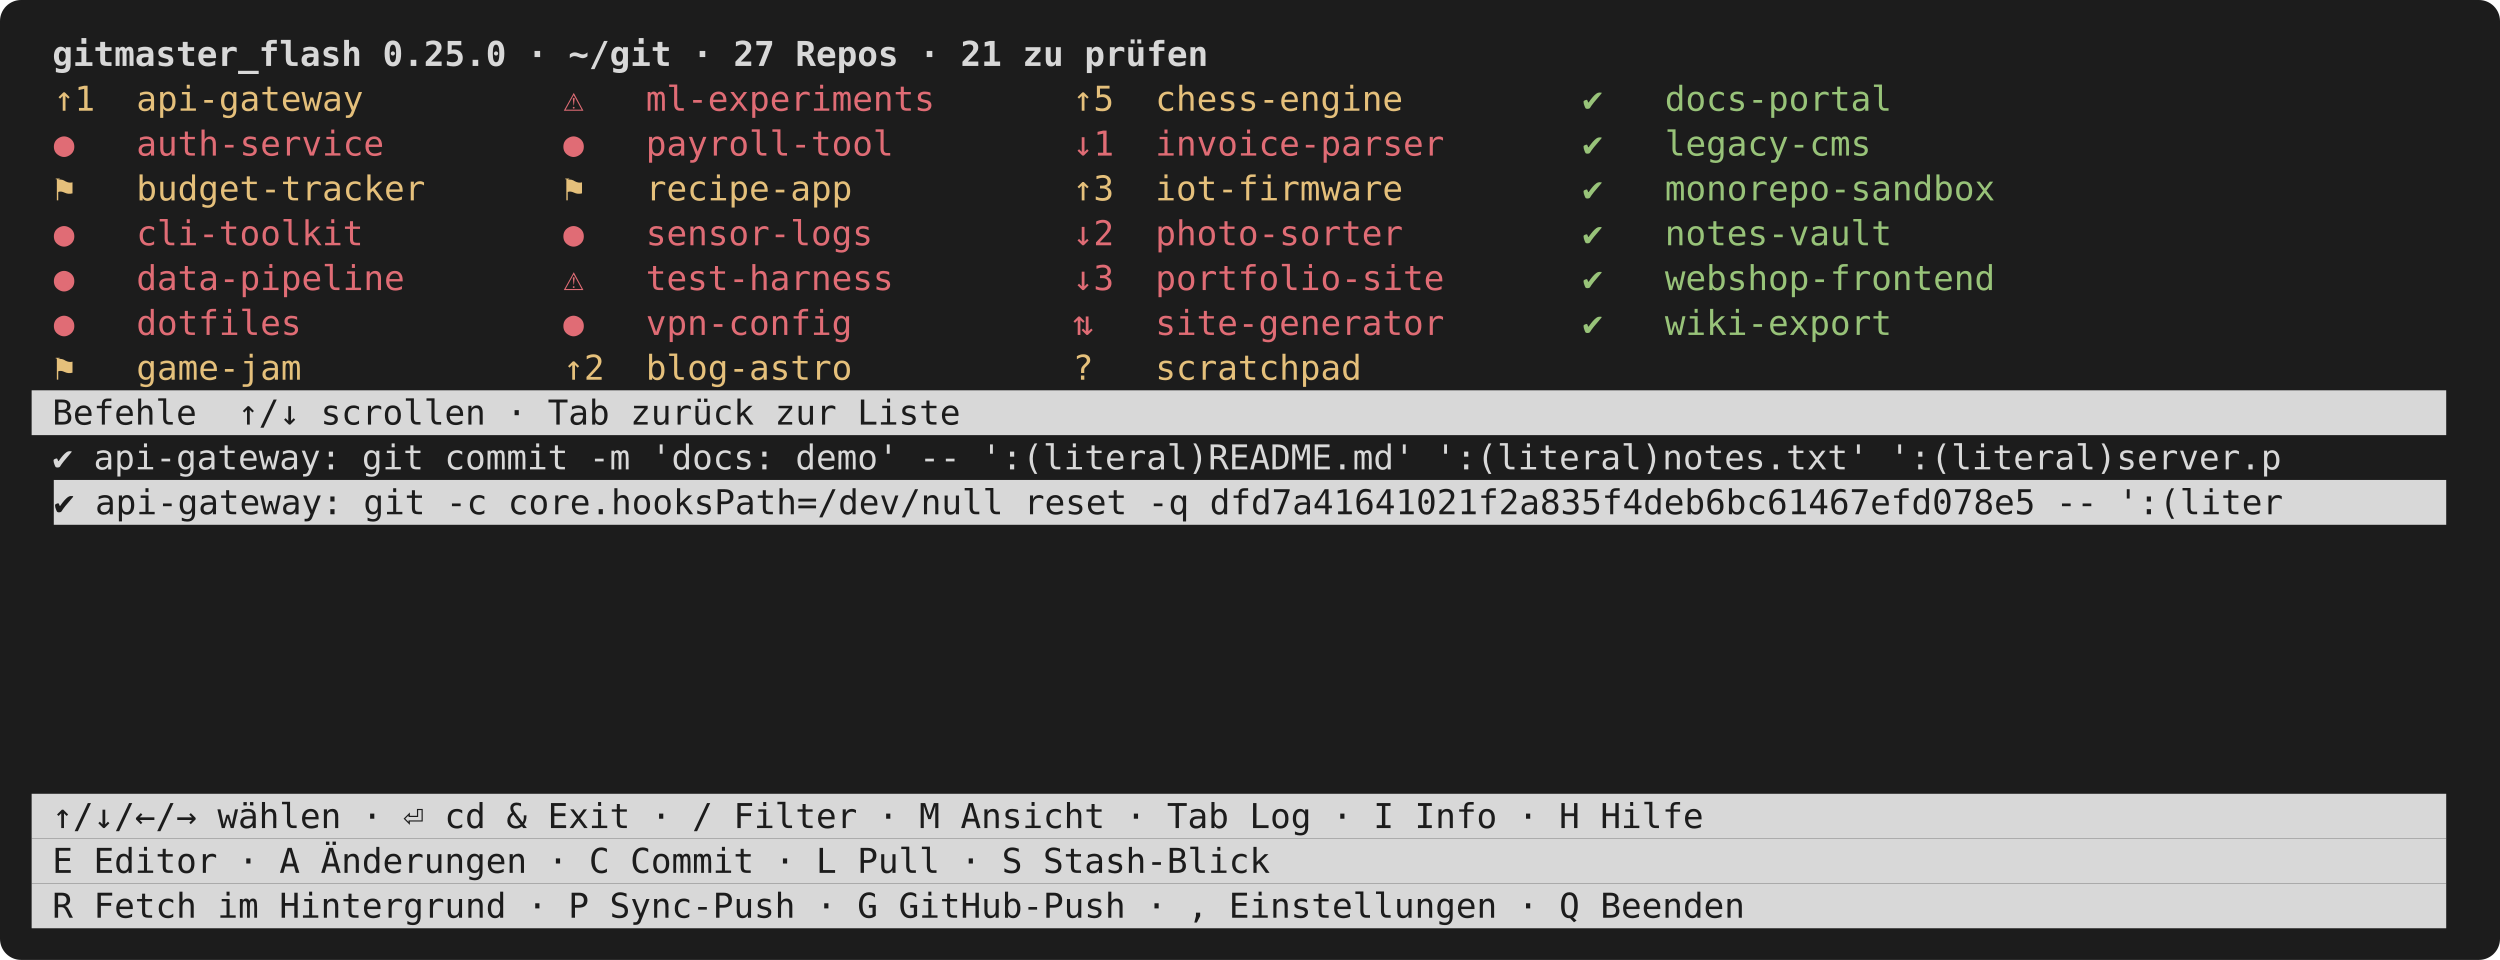
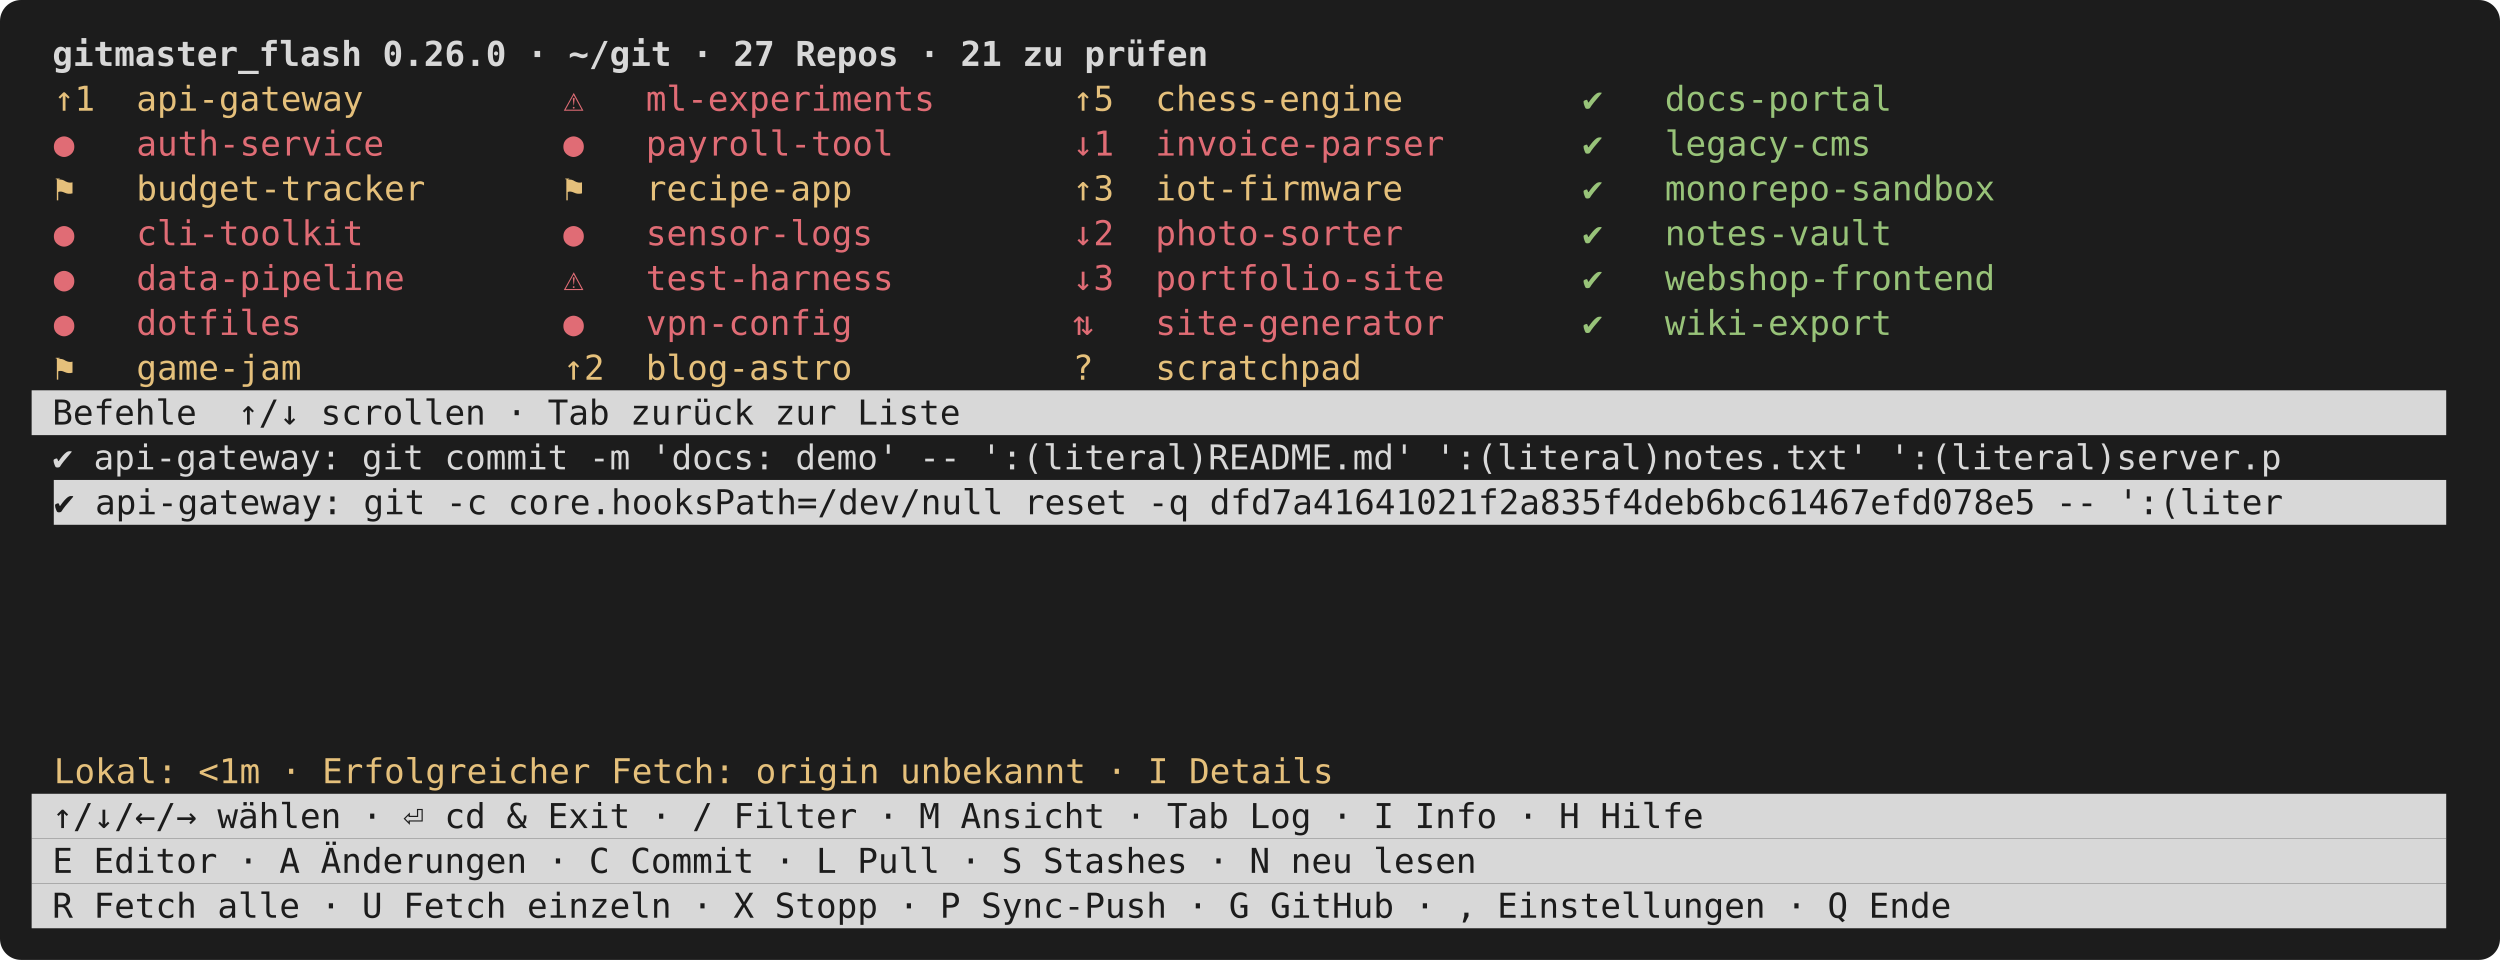
<svg xmlns="http://www.w3.org/2000/svg" viewBox="0 0 948 364" width="948" height="364" font-family="ui-monospace,SFMono-Regular,Menlo,Consolas,monospace" font-size="13">
  <rect width="948" height="364" rx="8" fill="#1c1c1c" />
-   <text x="12.0" y="25.0" fill="#d8d8d8" font-weight="bold" xml:space="preserve"> gitmaster_flash 0.25.0 · ~/git · 27 Repos · 21 zu prüfen                                                    </text>
+   <text x="12.0" y="25.0" fill="#d8d8d8" font-weight="bold" xml:space="preserve"> gitmaster_flash 0.26.0 · ~/git · 27 Repos · 21 zu prüfen                                                    </text>
  <text x="20.4" y="42.0" fill="#e5c07b" xml:space="preserve">↑1  api-gateway      </text>
  <text x="213.6" y="42.0" fill="#e06c75" xml:space="preserve">⚠   ml-experiments   </text>
  <text x="406.8" y="42.0" fill="#e5c07b" xml:space="preserve">↑5  chess-engine     </text>
  <text x="600.0" y="42.0" fill="#98c379" xml:space="preserve">✔   docs-portal      </text>
  <text x="20.4" y="59.0" fill="#e06c75" xml:space="preserve">●   auth-service     </text>
  <text x="213.6" y="59.0" fill="#e06c75" xml:space="preserve">●   payroll-tool     </text>
  <text x="406.8" y="59.0" fill="#e06c75" xml:space="preserve">↓1  invoice-parser   </text>
  <text x="600.0" y="59.0" fill="#98c379" xml:space="preserve">✔   legacy-cms       </text>
  <text x="20.4" y="76.0" fill="#e5c07b" xml:space="preserve">⚑   budget-tracker   </text>
  <text x="213.6" y="76.0" fill="#e5c07b" xml:space="preserve">⚑   recipe-app       </text>
  <text x="406.8" y="76.0" fill="#e5c07b" xml:space="preserve">↑3  iot-firmware     </text>
  <text x="600.0" y="76.0" fill="#98c379" xml:space="preserve">✔   monorepo-sandbox </text>
  <text x="20.4" y="93.0" fill="#e06c75" xml:space="preserve">●   cli-toolkit      </text>
  <text x="213.6" y="93.0" fill="#e06c75" xml:space="preserve">●   sensor-logs      </text>
  <text x="406.8" y="93.0" fill="#e06c75" xml:space="preserve">↓2  photo-sorter     </text>
  <text x="600.0" y="93.0" fill="#98c379" xml:space="preserve">✔   notes-vault      </text>
  <text x="20.4" y="110.0" fill="#e06c75" xml:space="preserve">●   data-pipeline    </text>
  <text x="213.6" y="110.0" fill="#e06c75" xml:space="preserve">⚠   test-harness     </text>
  <text x="406.8" y="110.0" fill="#e06c75" xml:space="preserve">↓3  portfolio-site   </text>
  <text x="600.0" y="110.0" fill="#98c379" xml:space="preserve">✔   webshop-frontend </text>
  <text x="20.4" y="127.0" fill="#e06c75" xml:space="preserve">●   dotfiles         </text>
  <text x="213.6" y="127.0" fill="#e06c75" xml:space="preserve">●   vpn-config       </text>
  <text x="406.8" y="127.0" fill="#e06c75" xml:space="preserve">⇅   site-generator   </text>
  <text x="600.0" y="127.0" fill="#98c379" xml:space="preserve">✔   wiki-export      </text>
  <text x="20.4" y="144.0" fill="#e5c07b" xml:space="preserve">⚑   game-jam         </text>
  <text x="213.6" y="144.0" fill="#e5c07b" xml:space="preserve">↑2  blog-astro       </text>
  <text x="406.8" y="144.0" fill="#e5c07b" xml:space="preserve">?   scratchpad       </text>
  <rect x="12.0" y="148.0" width="915.6" height="17.0" fill="#d8d8d8" />
  <text x="12.0" y="161.0" fill="#1c1c1c" xml:space="preserve"> Befehle  ↑/↓ scrollen · Tab zurück zur Liste                                                                </text>
  <text x="12.0" y="178.0" fill="#d8d8d8" xml:space="preserve"> ✔ api-gateway: git commit -m 'docs: demo' -- ':(literal)README.md' ':(literal)notes.txt' ':(literal)server.p </text>
  <rect x="20.4" y="182.0" width="907.2" height="17.0" fill="#d8d8d8" />
  <text x="20.4" y="195.0" fill="#1c1c1c" xml:space="preserve">✔ api-gateway: git -c core.hooksPath=/dev/null reset -q dfd7a41641021f2a835f4deb6bc61467efd078e5 -- ':(liter</text>
+   <text x="20.4" y="297.0" fill="#e5c07b" xml:space="preserve">Lokal: &lt;1m · Erfolgreicher Fetch: origin unbekannt · I Details</text>
  <rect x="12.0" y="301.0" width="915.6" height="17.0" fill="#d8d8d8" />
  <text x="12.0" y="314.0" fill="#1c1c1c" xml:space="preserve"> ↑/↓/←/→ wählen · ⏎ cd &amp; Exit · / Filter · M Ansicht · Tab Log · I Info · H Hilfe                            </text>
  <rect x="12.0" y="318.0" width="915.6" height="17.0" fill="#d8d8d8" />
-   <text x="12.0" y="331.0" fill="#1c1c1c" xml:space="preserve"> E Editor · A Änderungen · C Commit · L Pull · S Stash-Blick                                                 </text>
+   <text x="12.0" y="331.0" fill="#1c1c1c" xml:space="preserve"> E Editor · A Änderungen · C Commit · L Pull · S Stashes · N neu lesen                                       </text>
  <rect x="12.0" y="335.0" width="915.6" height="17.0" fill="#d8d8d8" />
-   <text x="12.0" y="348.0" fill="#1c1c1c" xml:space="preserve"> R Fetch im Hintergrund · P Sync-Push · G GitHub-Push · , Einstellungen · Q Beenden                          </text>
+   <text x="12.0" y="348.0" fill="#1c1c1c" xml:space="preserve"> R Fetch alle · U Fetch einzeln · X Stopp · P Sync-Push · G GitHub · , Einstellungen · Q Ende                </text>
</svg>
